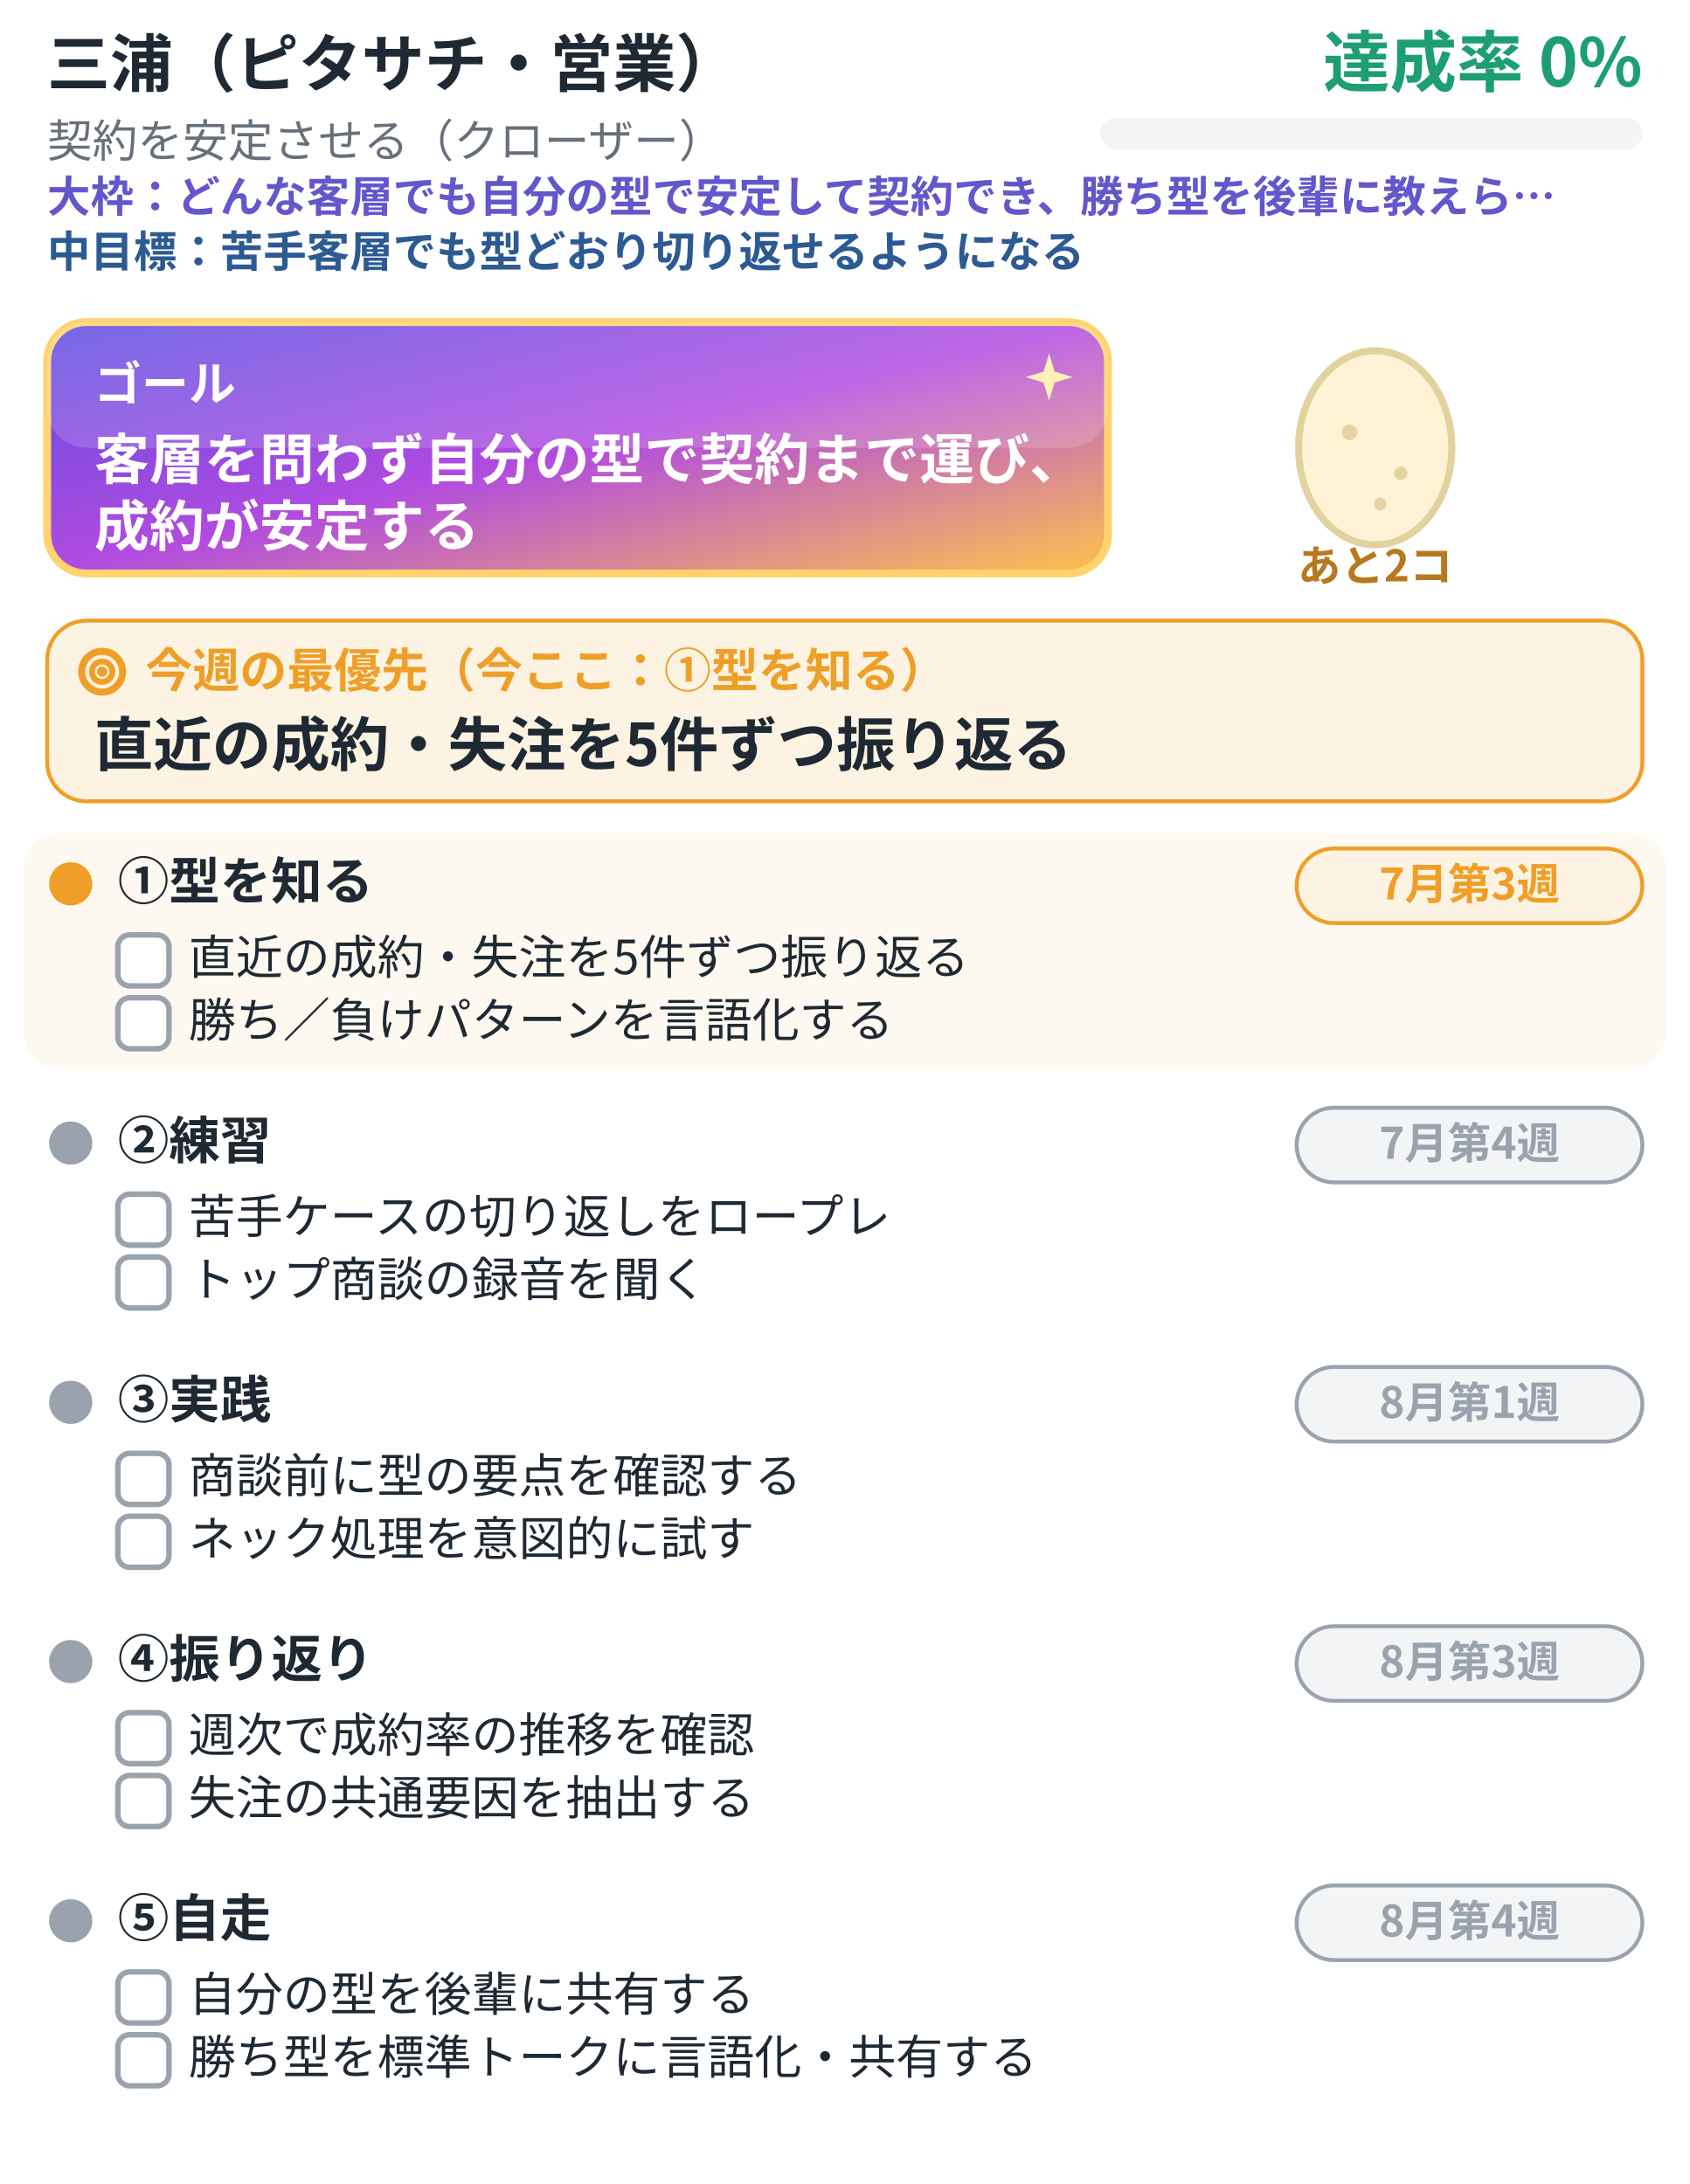
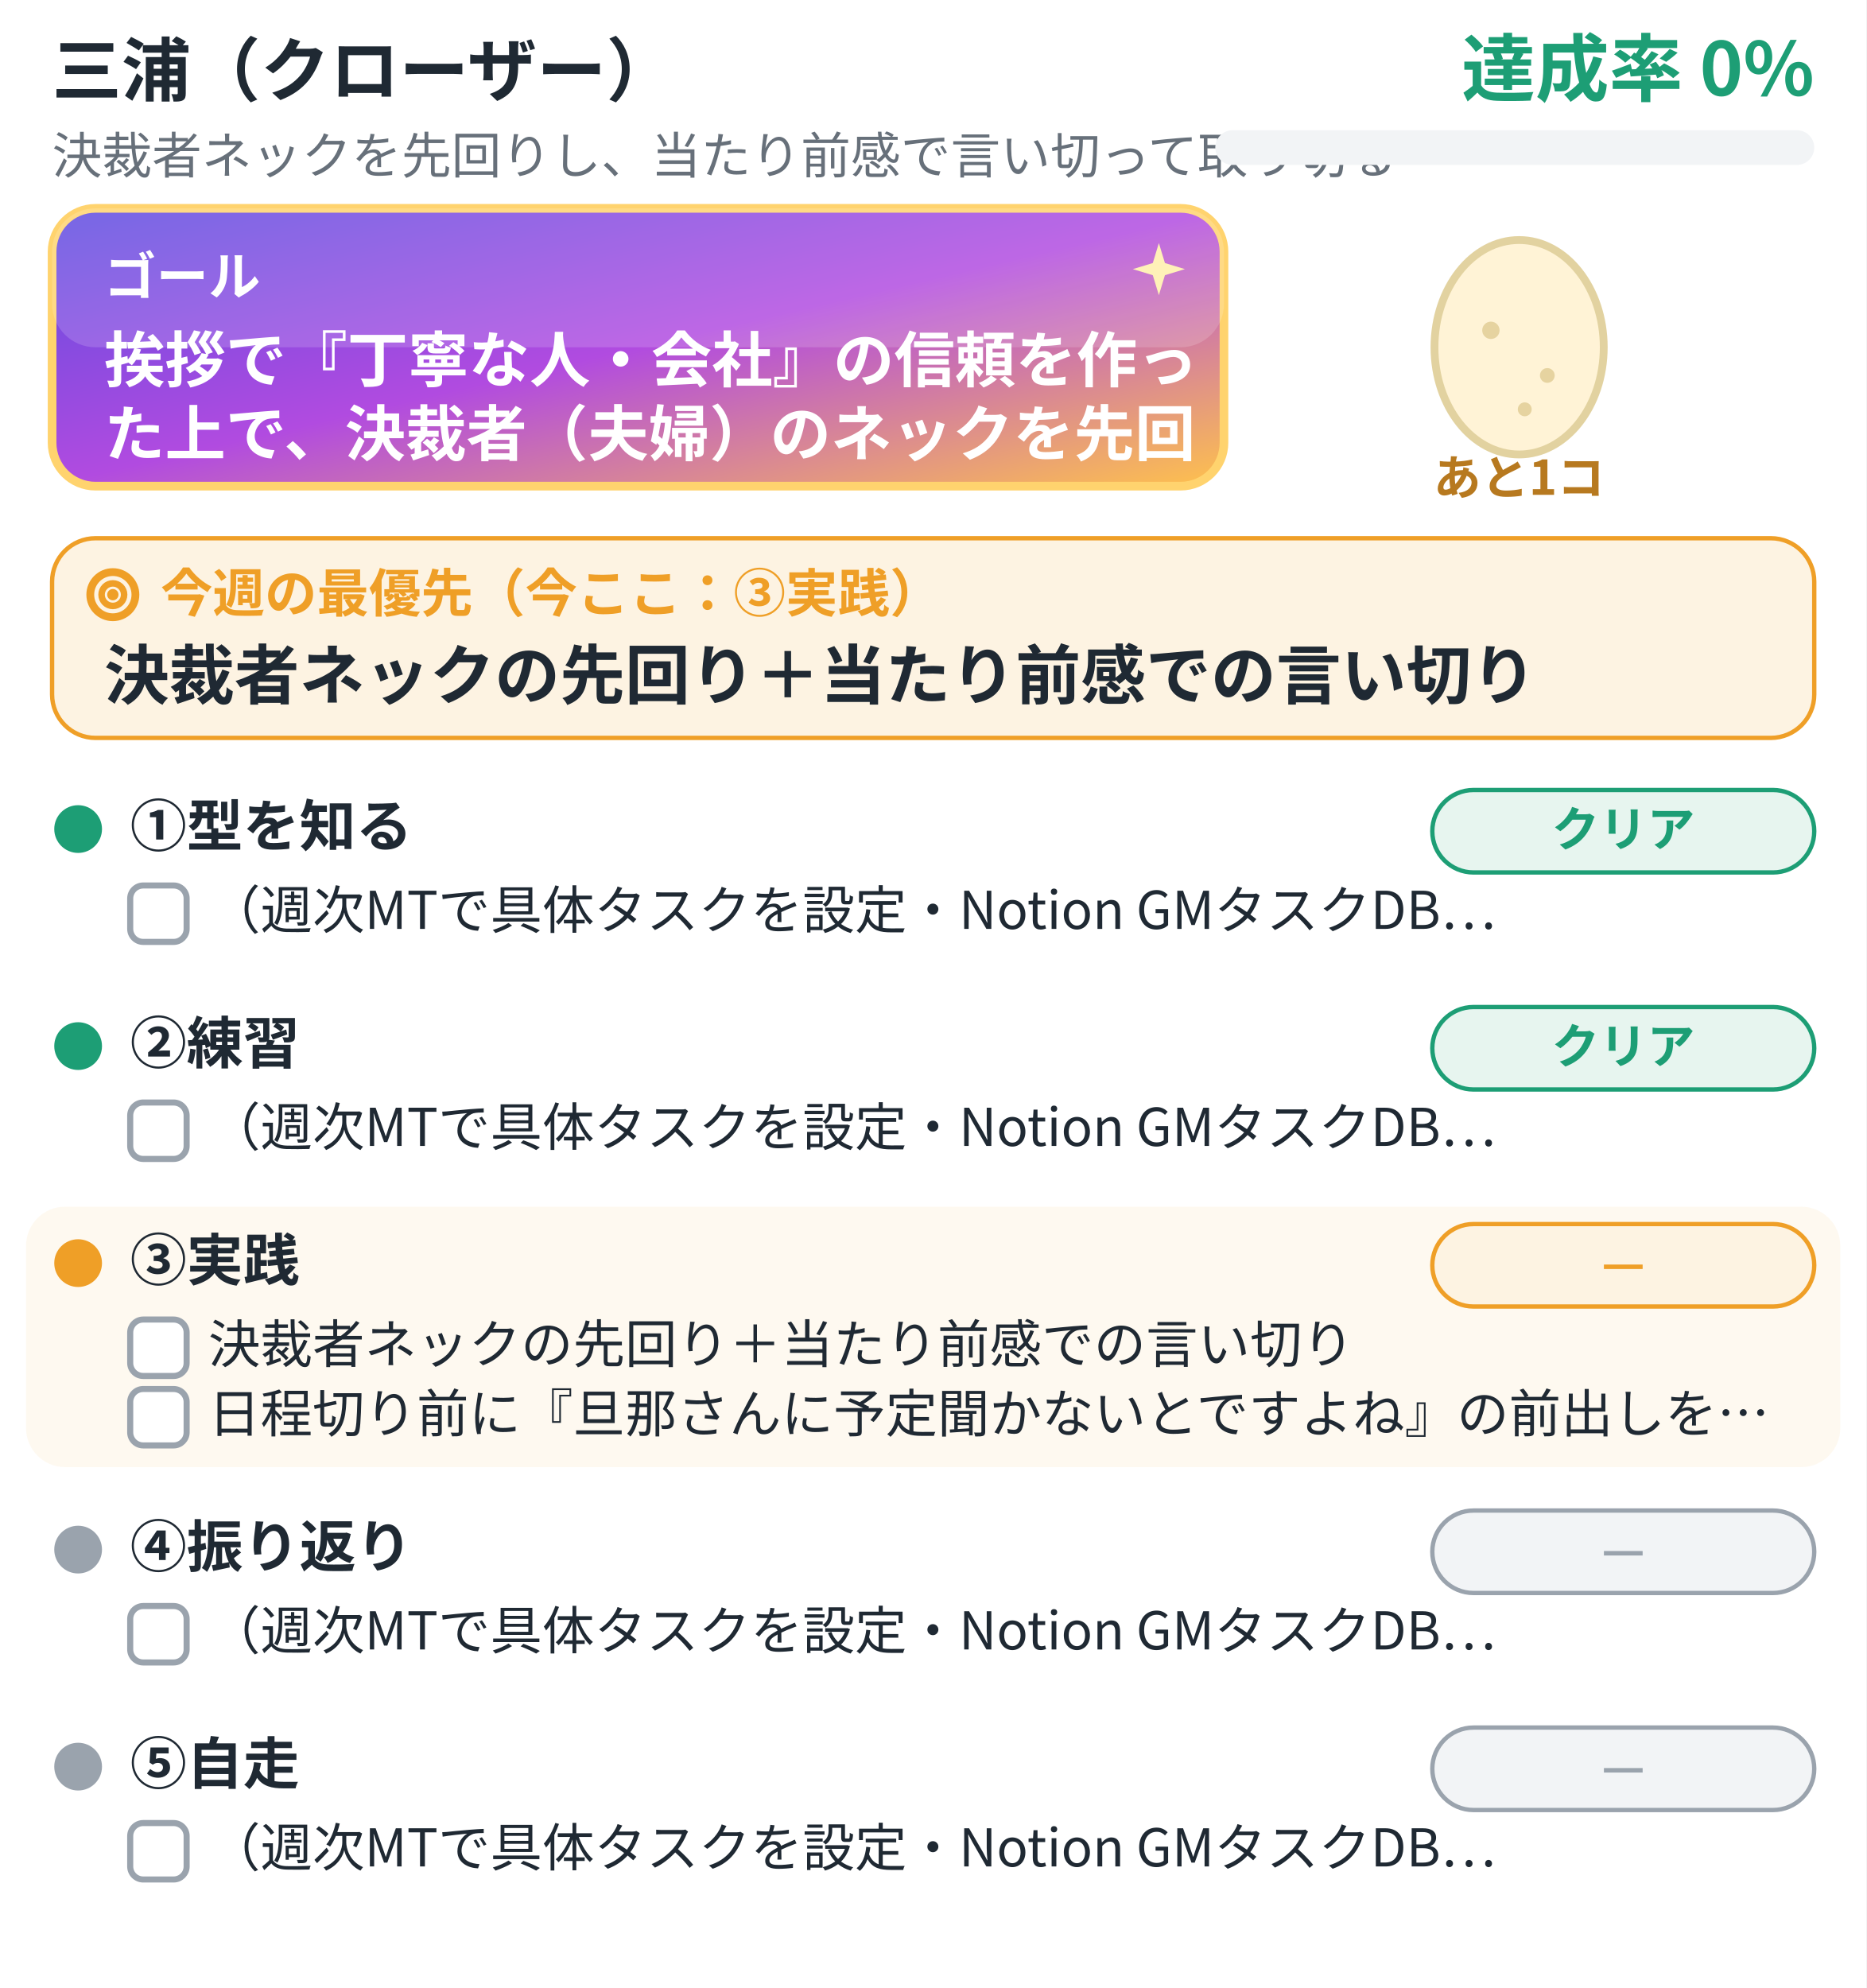
- <svg xmlns="http://www.w3.org/2000/svg" viewBox="0 0 430 556" font-family="Hiragino Sans, 'Noto Sans CJK JP', 'Yu Gothic', sans-serif" width="430" height="556">
+ <svg xmlns="http://www.w3.org/2000/svg" viewBox="0 0 430 458" font-family="Hiragino Sans, 'Noto Sans CJK JP', 'Yu Gothic', sans-serif" width="430" height="458">
  <defs>
    <linearGradient id="goalGrad" x1="0" y1="0" x2="1" y2="1">
      <stop offset="0" stop-color="#5B4BE0" />
      <stop offset="0.5" stop-color="#B14BE0" />
      <stop offset="1" stop-color="#FFC24B" />
    </linearGradient>
    <linearGradient id="phx" x1="0" y1="0" x2="0" y2="1">
      <stop offset="0" stop-color="#FFE259" />
      <stop offset="0.5" stop-color="#FF9A00" />
      <stop offset="1" stop-color="#FF3D00" />
    </linearGradient>
    <linearGradient id="phx2" x1="0" y1="0" x2="0" y2="1">
      <stop offset="0" stop-color="#FFF0A0" />
      <stop offset="1" stop-color="#FF7A00" />
    </linearGradient>
    <linearGradient id="hen" x1="0" y1="0" x2="1" y2="1">
      <stop offset="0" stop-color="#37C9B0" />
      <stop offset="0.6" stop-color="#3DA0E8" />
      <stop offset="1" stop-color="#7A5BE0" />
    </linearGradient>
    <linearGradient id="pcock" x1="0" y1="0" x2="0" y2="1">
      <stop offset="0" stop-color="#2BD0C0" />
      <stop offset="0.55" stop-color="#2E8FD0" />
      <stop offset="1" stop-color="#2E4BB0" />
    </linearGradient>
    <linearGradient id="gold" x1="0" y1="0" x2="0" y2="1">
      <stop offset="0" stop-color="#FFF0A8" />
      <stop offset="0.5" stop-color="#F2C230" />
      <stop offset="1" stop-color="#C8901A" />
    </linearGradient>
  </defs>
-   <rect x="0" y="0" width="430" height="556" fill="#fff" />
-   <text x="12" y="22" font-size="16" font-weight="700" fill="#1F2933">三浦（ピタサチ・営業）</text>
-   <text x="12" y="40" font-size="11.5" fill="#67707A">契約を安定させる（クローザー）</text>
-   <text x="12" y="54" font-size="11" font-weight="700" fill="#6357CC">大枠：どんな客層でも自分の型で安定して契約でき、勝ち型を後輩に教えら…</text>
-   <text x="12" y="68" font-size="11" font-weight="700" fill="#2C5A93">中目標：苦手客層でも型どおり切り返せるようになる</text>
+   <rect x="0" y="0" width="430" height="458" fill="#fff" />
+   <text x="12" y="22" font-size="16" font-weight="700" fill="#1F2933">三浦（クローザー）</text>
+   <text x="12" y="40" font-size="11.5" fill="#67707A">決裁者ネックを先回りし、当たり前感で言い切って取り切る</text>
  <text x="418" y="22" text-anchor="end" font-size="17" font-weight="700" fill="#1D9E75">達成率 0%</text>
  <rect x="280" y="30" width="138" height="8" rx="4" fill="#F2F4F6" />
  <rect x="280" y="30" width="0" height="8" rx="4" fill="#1D9E75" />
-   <rect x="12" y="82" width="270" height="64" rx="10" fill="url(#goalGrad)" stroke="#FFD36E" stroke-width="2" />
-   <rect x="12" y="82" width="270" height="32.0" rx="10" fill="#fff" opacity="0.16" />
-   <text x="24" y="102" font-size="12" font-weight="700" fill="#fff">ゴール</text>
-   <polygon points="267.0,90.0 268.4,94.6 273.0,96.0 268.4,97.4 267.0,102.0 265.6,97.4 261.0,96.0 265.6,94.6" fill="#FFF1B8" />
-   <text x="24" y="122" font-size="14" font-weight="600" fill="#fff">客層を問わず自分の型で契約まで運び、</text>
-   <text x="24" y="139" font-size="14" font-weight="600" fill="#fff">成約が安定する</text>
-   <ellipse cx="350.0" cy="114.0" rx="19.5" ry="24.7" fill="#FFF3D6" />
-   <ellipse cx="350.0" cy="114.0" rx="19.5" ry="24.7" fill="none" stroke="#E2D2A0" stroke-width="1.8" />
-   <circle cx="343.5" cy="110.1" r="2.0" fill="#E6D3A0" />
-   <circle cx="356.5" cy="120.5" r="1.7" fill="#E6D3A0" />
-   <circle cx="351.3" cy="128.3" r="1.6" fill="#E6D3A0" />
-   <text x="350" y="148" text-anchor="middle" font-size="11" font-weight="700" fill="#B7791F">あと2コ</text>
-   <rect x="12" y="158" width="406" height="46" rx="10" fill="#FDF3E2" stroke="#EF9F27" />
-   <circle cx="26" cy="171" r="5.2" fill="none" stroke="#EF9F27" stroke-width="1.8" />
-   <circle cx="26" cy="171" r="2.6" fill="none" stroke="#EF9F27" stroke-width="1.5" />
-   <circle cx="26" cy="171" r="1.3" fill="#EF9F27" />
-   <text x="37" y="175" font-size="12" font-weight="700" fill="#EF9F27">今週の最優先（今ここ：①型を知る）</text>
-   <text x="24" y="195" font-size="15" font-weight="700" fill="#1F2933">直近の成約・失注を5件ずつ振り返る</text>
-   <rect x="6" y="212" width="418" height="60" rx="9" fill="#FDF3E2" opacity="0.5" />
-   <circle cx="18" cy="225" r="5.5" fill="#EF9F27" />
-   <text x="30" y="229" font-size="13" font-weight="700" fill="#1F2933">①型を知る</text>
-   <rect x="330" y="216" width="88" height="19" rx="9.5" fill="#FDF3E2" stroke="#EF9F27" />
-   <text x="374" y="229" text-anchor="middle" font-size="11" font-weight="700" fill="#EF9F27">7月第3週</text>
-   <rect x="30" y="238" width="13" height="13" rx="3" fill="#fff" stroke="#9AA3AD" stroke-width="1.4" />
-   <text x="48" y="248" font-size="12" fill="#1F2933">直近の成約・失注を5件ずつ振り返る</text>
+   <rect x="12" y="48" width="270" height="64" rx="10" fill="url(#goalGrad)" stroke="#FFD36E" stroke-width="2" />
+   <rect x="12" y="48" width="270" height="32.0" rx="10" fill="#fff" opacity="0.16" />
+   <text x="24" y="68" font-size="12" font-weight="700" fill="#fff">ゴール</text>
+   <polygon points="267.0,56.0 268.4,60.6 273.0,62.0 268.4,63.4 267.0,68.0 265.6,63.4 261.0,62.0 265.6,60.6" fill="#FFF1B8" />
+   <text x="24" y="88" font-size="14" font-weight="600" fill="#fff">挨拶で『丁寧な人・会社』の信頼を作っ</text>
+   <text x="24" y="105" font-size="14" font-weight="600" fill="#fff">た上で、決裁者（夫婦）のネックを先回</text>
+   <ellipse cx="350.0" cy="80.0" rx="19.5" ry="24.7" fill="#FFF3D6" />
+   <ellipse cx="350.0" cy="80.0" rx="19.5" ry="24.7" fill="none" stroke="#E2D2A0" stroke-width="1.8" />
+   <circle cx="343.5" cy="76.1" r="2.0" fill="#E6D3A0" />
+   <circle cx="356.5" cy="86.5" r="1.7" fill="#E6D3A0" />
+   <circle cx="351.3" cy="94.3" r="1.6" fill="#E6D3A0" />
+   <text x="350" y="114" text-anchor="middle" font-size="11" font-weight="700" fill="#B7791F">あと1コ</text>
+   <rect x="12" y="124" width="406" height="46" rx="10" fill="#FDF3E2" stroke="#EF9F27" />
+   <circle cx="26" cy="137" r="5.2" fill="none" stroke="#EF9F27" stroke-width="1.8" />
+   <circle cx="26" cy="137" r="2.6" fill="none" stroke="#EF9F27" stroke-width="1.5" />
+   <circle cx="26" cy="137" r="1.3" fill="#EF9F27" />
+   <text x="37" y="141" font-size="12" font-weight="700" fill="#EF9F27">今週の最優先（今ここ：③実践）</text>
+   <text x="24" y="161" font-size="15" font-weight="700" fill="#1F2933">決裁者ネックの先回り＋当たり前感での言い切り</text>
+   <circle cx="18" cy="191" r="5.5" fill="#1D9E75" />
+   <text x="30" y="195" font-size="13" font-weight="700" fill="#1F2933">①型を知る</text>
+   <rect x="330" y="182" width="88" height="19" rx="9.5" fill="#E7F5EF" stroke="#1D9E75" />
+   <text x="374" y="195" text-anchor="middle" font-size="11" font-weight="700" fill="#1D9E75">クリア</text>
+   <rect x="30" y="204" width="13" height="13" rx="3" fill="#fff" stroke="#9AA3AD" stroke-width="1.4" />
+   <text x="48" y="214" font-size="12" fill="#1F2933">（週次MTで具体タスクを設定・Notion GMタスクDB…</text>
+   <circle cx="18" cy="241" r="5.5" fill="#1D9E75" />
+   <text x="30" y="245" font-size="13" font-weight="700" fill="#1F2933">②練習</text>
+   <rect x="330" y="232" width="88" height="19" rx="9.5" fill="#E7F5EF" stroke="#1D9E75" />
+   <text x="374" y="245" text-anchor="middle" font-size="11" font-weight="700" fill="#1D9E75">クリア</text>
  <rect x="30" y="254" width="13" height="13" rx="3" fill="#fff" stroke="#9AA3AD" stroke-width="1.4" />
-   <text x="48" y="264" font-size="12" fill="#1F2933">勝ち／負けパターンを言語化する</text>
-   <circle cx="18" cy="291" r="5.5" fill="#9AA3AD" />
-   <text x="30" y="295" font-size="13" font-weight="700" fill="#1F2933">②練習</text>
-   <rect x="330" y="282" width="88" height="19" rx="9.5" fill="#F2F4F6" stroke="#9AA3AD" />
-   <text x="374" y="295" text-anchor="middle" font-size="11" font-weight="700" fill="#9AA3AD">7月第4週</text>
+   <text x="48" y="264" font-size="12" fill="#1F2933">（週次MTで具体タスクを設定・Notion GMタスクDB…</text>
+   <rect x="6" y="278" width="418" height="60" rx="9" fill="#FDF3E2" opacity="0.5" />
+   <circle cx="18" cy="291" r="5.5" fill="#EF9F27" />
+   <text x="30" y="295" font-size="13" font-weight="700" fill="#1F2933">③実践</text>
+   <rect x="330" y="282" width="88" height="19" rx="9.5" fill="#FDF3E2" stroke="#EF9F27" />
+   <text x="374" y="295" text-anchor="middle" font-size="11" font-weight="700" fill="#EF9F27">—</text>
  <rect x="30" y="304" width="13" height="13" rx="3" fill="#fff" stroke="#9AA3AD" stroke-width="1.4" />
-   <text x="48" y="314" font-size="12" fill="#1F2933">苦手ケースの切り返しをロープレ</text>
+   <text x="48" y="314" font-size="12" fill="#1F2933">決裁者ネックの先回り＋当たり前感での言い切り</text>
  <rect x="30" y="320" width="13" height="13" rx="3" fill="#fff" stroke="#9AA3AD" stroke-width="1.4" />
-   <text x="48" y="330" font-size="12" fill="#1F2933">トップ商談の録音を聞く</text>
+   <text x="48" y="330" font-size="12" fill="#1F2933">日程切り前に『旦那さんに予定聞かないとですよね』の前出しを…</text>
  <circle cx="18" cy="357" r="5.5" fill="#9AA3AD" />
-   <text x="30" y="361" font-size="13" font-weight="700" fill="#1F2933">③実践</text>
+   <text x="30" y="361" font-size="13" font-weight="700" fill="#1F2933">④振り返り</text>
  <rect x="330" y="348" width="88" height="19" rx="9.5" fill="#F2F4F6" stroke="#9AA3AD" />
-   <text x="374" y="361" text-anchor="middle" font-size="11" font-weight="700" fill="#9AA3AD">8月第1週</text>
+   <text x="374" y="361" text-anchor="middle" font-size="11" font-weight="700" fill="#9AA3AD">—</text>
  <rect x="30" y="370" width="13" height="13" rx="3" fill="#fff" stroke="#9AA3AD" stroke-width="1.4" />
-   <text x="48" y="380" font-size="12" fill="#1F2933">商談前に型の要点を確認する</text>
-   <rect x="30" y="386" width="13" height="13" rx="3" fill="#fff" stroke="#9AA3AD" stroke-width="1.4" />
-   <text x="48" y="396" font-size="12" fill="#1F2933">ネック処理を意図的に試す</text>
-   <circle cx="18" cy="423" r="5.5" fill="#9AA3AD" />
-   <text x="30" y="427" font-size="13" font-weight="700" fill="#1F2933">④振り返り</text>
-   <rect x="330" y="414" width="88" height="19" rx="9.5" fill="#F2F4F6" stroke="#9AA3AD" />
-   <text x="374" y="427" text-anchor="middle" font-size="11" font-weight="700" fill="#9AA3AD">8月第3週</text>
-   <rect x="30" y="436" width="13" height="13" rx="3" fill="#fff" stroke="#9AA3AD" stroke-width="1.4" />
-   <text x="48" y="446" font-size="12" fill="#1F2933">週次で成約率の推移を確認</text>
-   <rect x="30" y="452" width="13" height="13" rx="3" fill="#fff" stroke="#9AA3AD" stroke-width="1.4" />
-   <text x="48" y="462" font-size="12" fill="#1F2933">失注の共通要因を抽出する</text>
-   <circle cx="18" cy="489" r="5.5" fill="#9AA3AD" />
-   <text x="30" y="493" font-size="13" font-weight="700" fill="#1F2933">⑤自走</text>
-   <rect x="330" y="480" width="88" height="19" rx="9.5" fill="#F2F4F6" stroke="#9AA3AD" />
-   <text x="374" y="493" text-anchor="middle" font-size="11" font-weight="700" fill="#9AA3AD">8月第4週</text>
-   <rect x="30" y="502" width="13" height="13" rx="3" fill="#fff" stroke="#9AA3AD" stroke-width="1.4" />
-   <text x="48" y="512" font-size="12" fill="#1F2933">自分の型を後輩に共有する</text>
-   <rect x="30" y="518" width="13" height="13" rx="3" fill="#fff" stroke="#9AA3AD" stroke-width="1.4" />
-   <text x="48" y="528" font-size="12" fill="#1F2933">勝ち型を標準トークに言語化・共有する</text>
+   <text x="48" y="380" font-size="12" fill="#1F2933">（週次MTで具体タスクを設定・Notion GMタスクDB…</text>
+   <circle cx="18" cy="407" r="5.5" fill="#9AA3AD" />
+   <text x="30" y="411" font-size="13" font-weight="700" fill="#1F2933">⑤自走</text>
+   <rect x="330" y="398" width="88" height="19" rx="9.5" fill="#F2F4F6" stroke="#9AA3AD" />
+   <text x="374" y="411" text-anchor="middle" font-size="11" font-weight="700" fill="#9AA3AD">—</text>
+   <rect x="30" y="420" width="13" height="13" rx="3" fill="#fff" stroke="#9AA3AD" stroke-width="1.4" />
+   <text x="48" y="430" font-size="12" fill="#1F2933">（週次MTで具体タスクを設定・Notion GMタスクDB…</text>
</svg>
